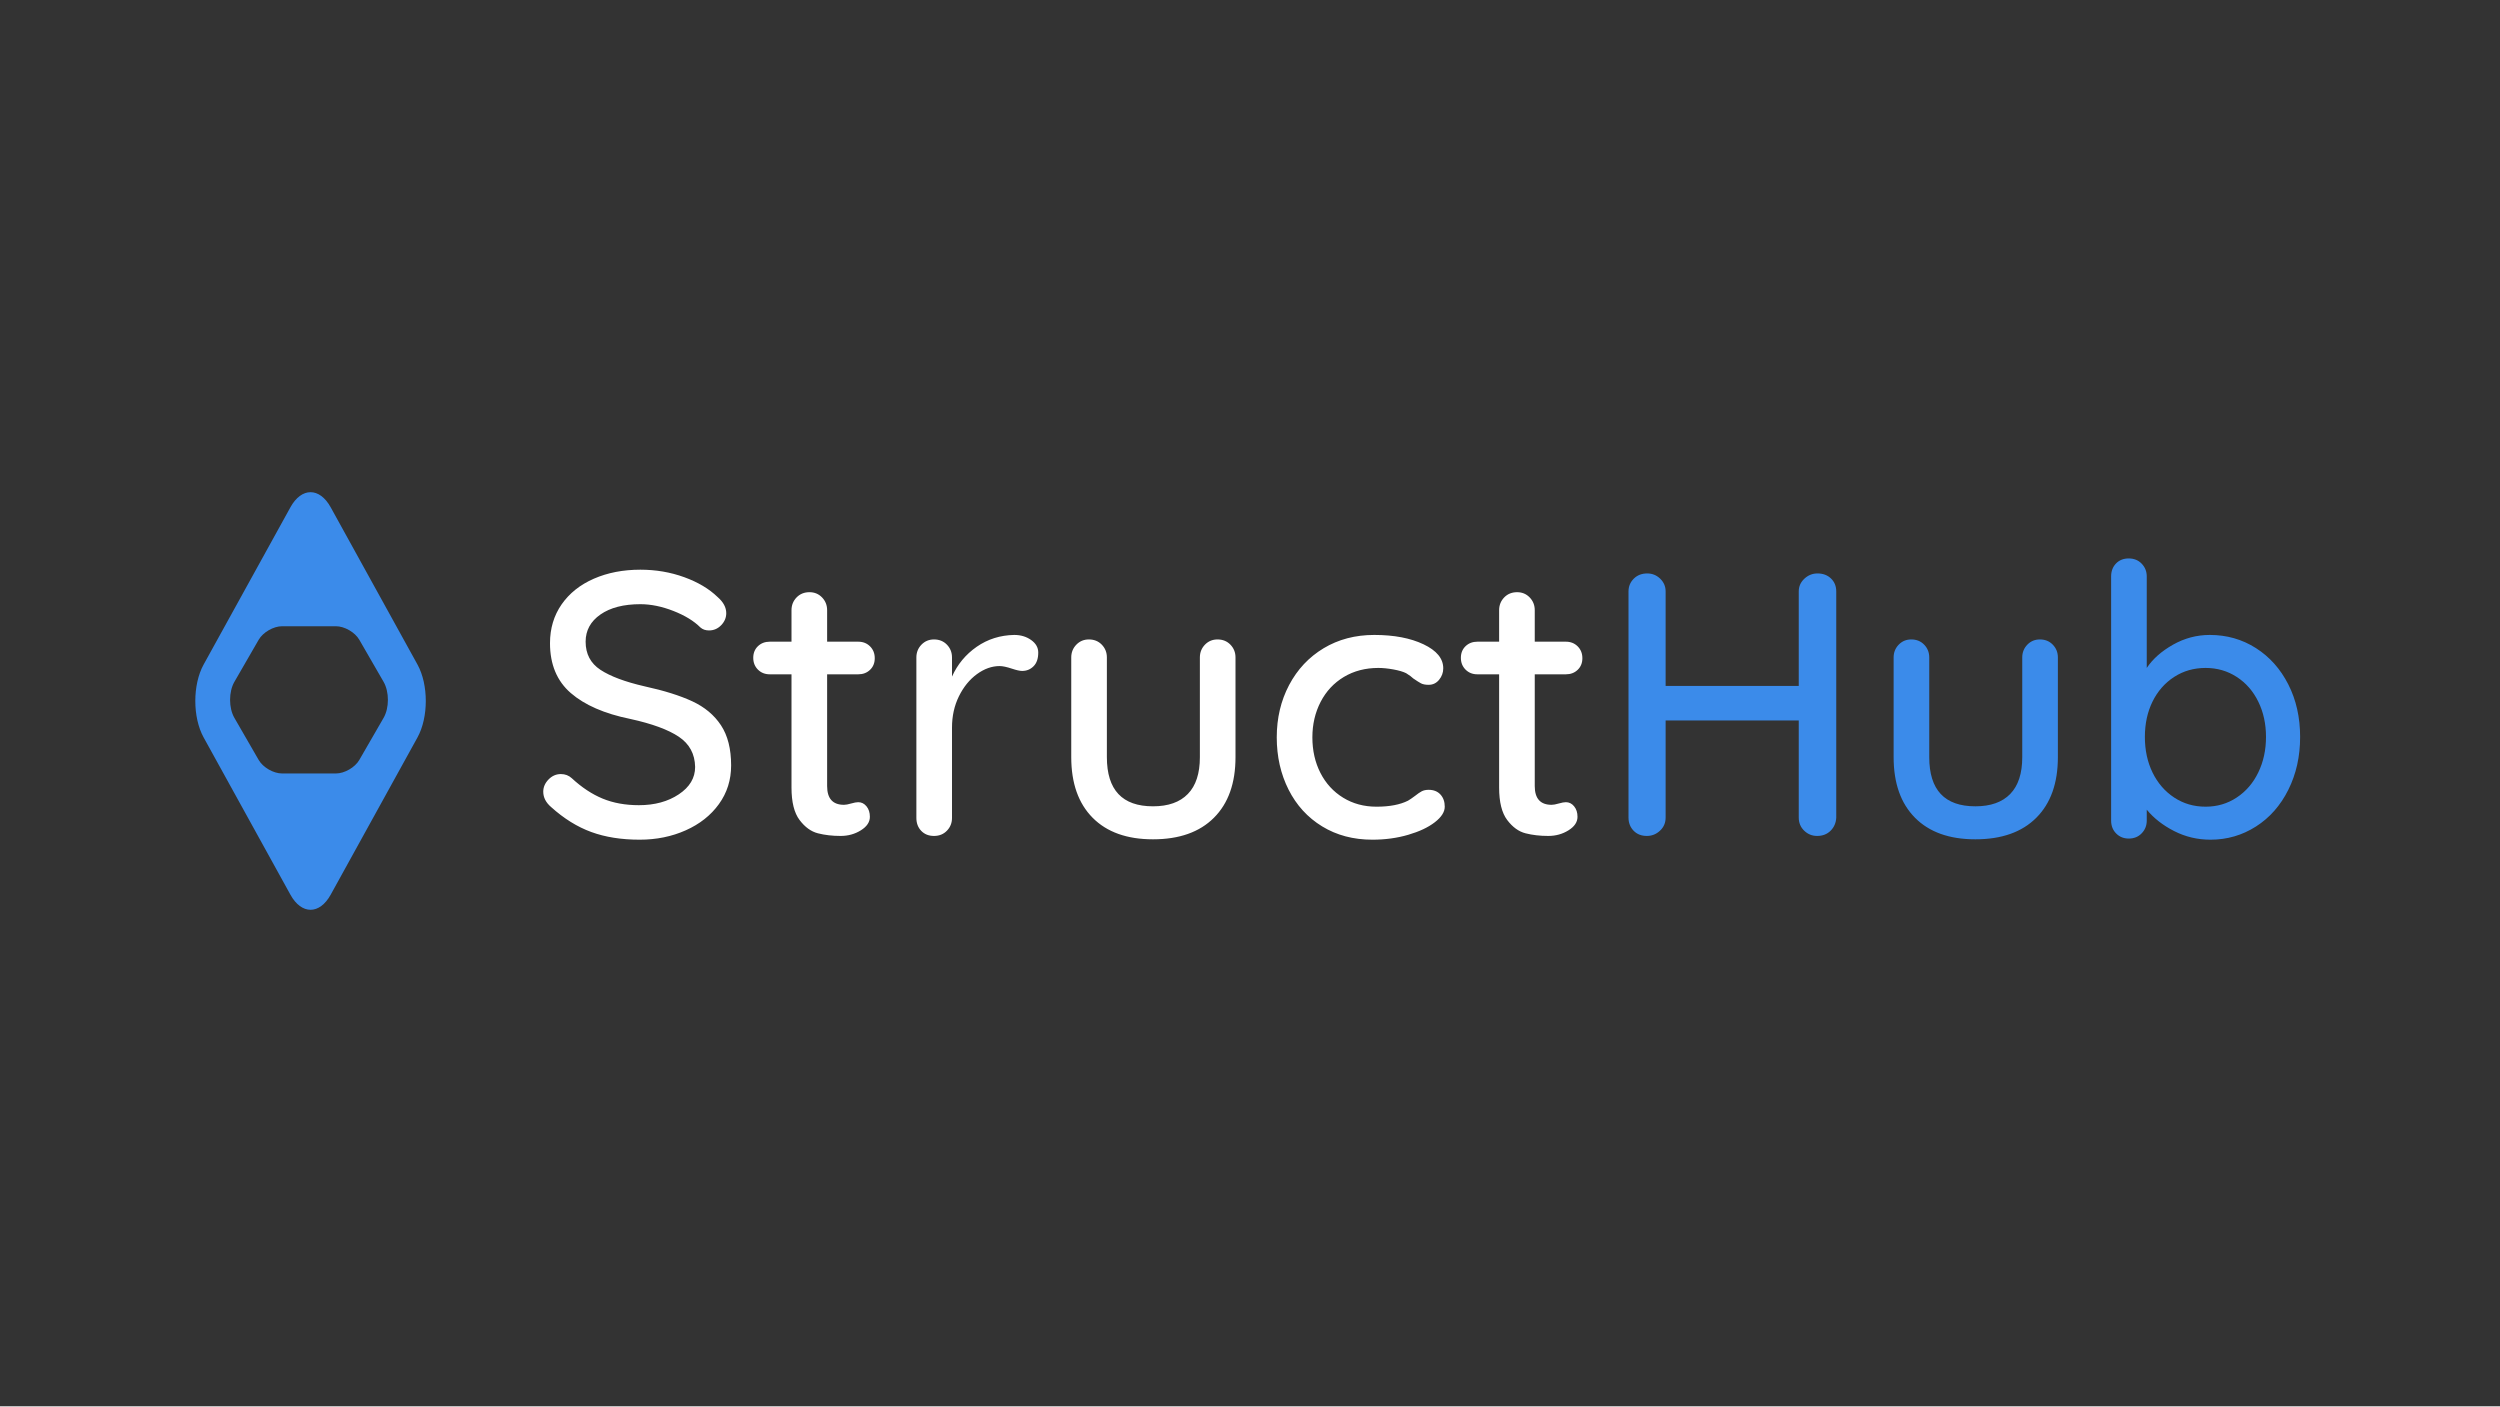
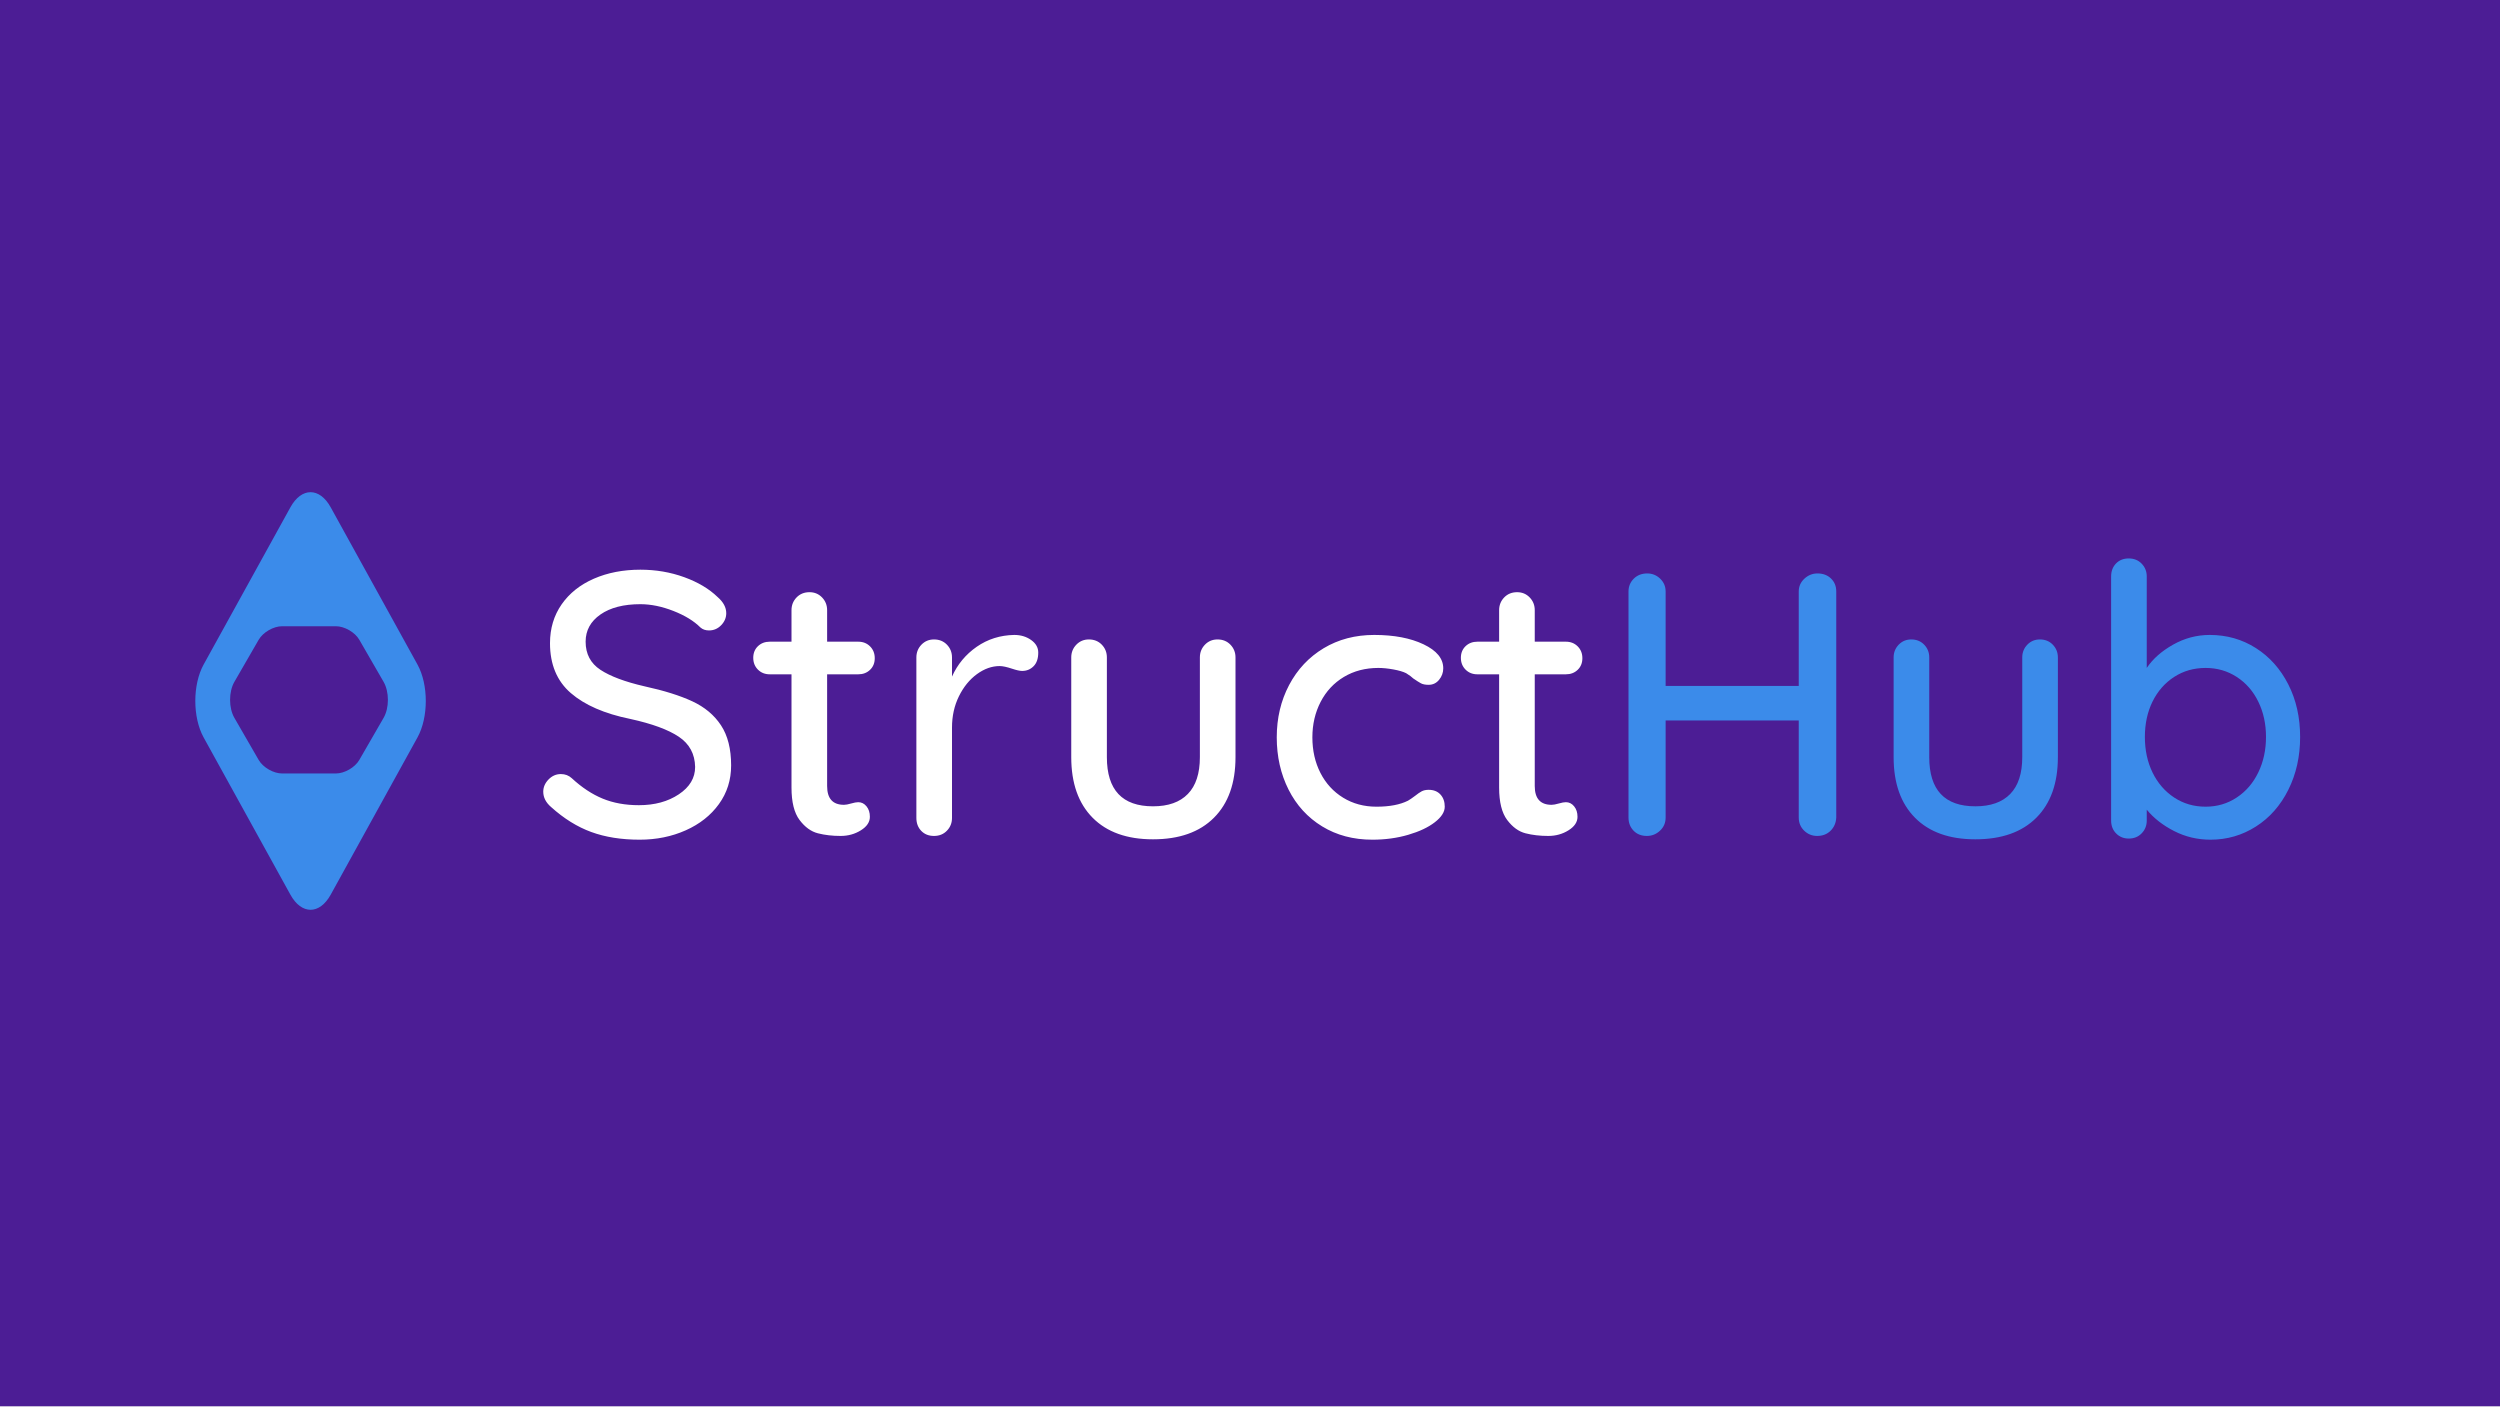
<svg xmlns="http://www.w3.org/2000/svg" width="480" height="270" viewBox="0 0 480 270">
-   <rect x="0" y="0" width="480" height="270" fill="#333" />
+   <rect x="0" y="0" width="480" height="270" fill="#4c1d95" />
  <g transform="translate(37.5 94.5)">
    <path fill="#fff" d="M76.02,65.244 C73.332,64.26 70.764,62.664 68.316,60.456 C67.308,59.592 66.804,58.608 66.804,57.504 C66.804,56.64 67.14,55.86 67.812,55.164 C68.484,54.468 69.276,54.12 70.188,54.12 C71.004,54.12 71.7,54.384 72.276,54.912 C74.196,56.688 76.176,57.996 78.216,58.836 C80.256,59.676 82.572,60.096 85.164,60.096 C88.188,60.096 90.744,59.4 92.832,58.008 C94.92,56.616 95.964,54.864 95.964,52.752 C95.916,50.256 94.872,48.324 92.832,46.956 C90.792,45.588 87.684,44.448 83.508,43.536 C78.564,42.528 74.76,40.872 72.096,38.568 C69.432,36.264 68.1,33.072 68.1,28.992 C68.1,26.16 68.844,23.676 70.332,21.54 C71.82,19.404 73.884,17.76 76.524,16.608 C79.164,15.456 82.14,14.88 85.452,14.88 C88.428,14.88 91.236,15.36 93.876,16.32 C96.516,17.28 98.652,18.552 100.284,20.136 C101.388,21.096 101.94,22.128 101.94,23.232 C101.94,24.096 101.616,24.864 100.968,25.536 C100.32,26.208 99.54,26.544 98.628,26.544 C97.956,26.544 97.404,26.352 96.972,25.968 C95.724,24.72 93.996,23.664 91.788,22.8 C89.58,21.936 87.468,21.504 85.452,21.504 C82.236,21.504 79.68,22.164 77.784,23.484 C75.888,24.804 74.94,26.544 74.94,28.704 C74.94,31.056 75.888,32.856 77.784,34.104 C79.68,35.352 82.5,36.408 86.244,37.272 C89.988,38.088 93.048,39.048 95.424,40.152 C97.8,41.256 99.636,42.792 100.932,44.76 C102.228,46.728 102.876,49.296 102.876,52.464 C102.876,55.248 102.096,57.72 100.536,59.88 C98.976,62.04 96.852,63.72 94.164,64.92 C91.476,66.12 88.524,66.72 85.308,66.72 C81.804,66.72 78.708,66.228 76.02,65.244 Z M121.308,34.968 L121.308,56.424 C121.308,58.824 122.388,60.024 124.548,60.024 C124.884,60.024 125.34,59.94 125.916,59.772 C126.492,59.604 126.948,59.52 127.284,59.52 C127.908,59.52 128.436,59.784 128.868,60.312 C129.3,60.84 129.516,61.512 129.516,62.328 C129.516,63.336 128.94,64.2 127.788,64.92 C126.636,65.64 125.34,66 123.9,66 C122.316,66 120.864,65.832 119.544,65.496 C118.224,65.16 117.048,64.308 116.016,62.94 C114.984,61.572 114.468,59.496 114.468,56.712 L114.468,34.968 L110.292,34.968 C109.38,34.968 108.624,34.668 108.024,34.068 C107.424,33.468 107.124,32.712 107.124,31.8 C107.124,30.888 107.424,30.144 108.024,29.568 C108.624,28.992 109.38,28.704 110.292,28.704 L114.468,28.704 L114.468,22.656 C114.468,21.696 114.792,20.88 115.44,20.208 C116.088,19.536 116.916,19.2 117.924,19.2 C118.884,19.2 119.688,19.536 120.336,20.208 C120.984,20.88 121.308,21.696 121.308,22.656 L121.308,28.704 L127.284,28.704 C128.196,28.704 128.952,29.004 129.552,29.604 C130.152,30.204 130.452,30.96 130.452,31.872 C130.452,32.784 130.152,33.528 129.552,34.104 C128.952,34.68 128.196,34.968 127.284,34.968 L121.308,34.968 Z M160.476,28.38 C161.388,29.028 161.844,29.832 161.844,30.792 C161.844,31.944 161.544,32.82 160.944,33.42 C160.344,34.02 159.612,34.32 158.748,34.32 C158.316,34.32 157.668,34.176 156.804,33.888 C155.796,33.552 155.004,33.384 154.428,33.384 C152.94,33.384 151.488,33.9 150.072,34.932 C148.656,35.964 147.504,37.38 146.616,39.18 C145.728,40.98 145.284,42.984 145.284,45.192 L145.284,62.544 C145.284,63.504 144.96,64.32 144.312,64.992 C143.664,65.664 142.836,66 141.828,66 C140.82,66 140.004,65.676 139.38,65.028 C138.756,64.38 138.444,63.552 138.444,62.544 L138.444,31.728 C138.444,30.768 138.768,29.952 139.416,29.28 C140.064,28.608 140.868,28.272 141.828,28.272 C142.836,28.272 143.664,28.608 144.312,29.28 C144.96,29.952 145.284,30.768 145.284,31.728 L145.284,35.4 C146.34,33.048 147.924,31.14 150.036,29.676 C152.148,28.212 154.548,27.456 157.236,27.408 C158.484,27.408 159.564,27.732 160.476,28.38 Z M198.744,29.28 C199.392,29.952 199.716,30.768 199.716,31.728 L199.716,50.88 C199.716,55.872 198.336,59.748 195.576,62.508 C192.816,65.268 188.916,66.648 183.876,66.648 C178.884,66.648 175.02,65.268 172.284,62.508 C169.548,59.748 168.18,55.872 168.18,50.88 L168.18,31.728 C168.18,30.768 168.504,29.952 169.152,29.28 C169.8,28.608 170.604,28.272 171.564,28.272 C172.572,28.272 173.4,28.608 174.048,29.28 C174.696,29.952 175.02,30.768 175.02,31.728 L175.02,50.88 C175.02,57.168 177.972,60.312 183.876,60.312 C186.804,60.312 189.036,59.52 190.572,57.936 C192.108,56.352 192.876,54 192.876,50.88 L192.876,31.728 C192.876,30.768 193.2,29.952 193.848,29.28 C194.496,28.608 195.3,28.272 196.26,28.272 C197.268,28.272 198.096,28.608 198.744,29.28 Z M235.824,29.208 C238.344,30.408 239.604,31.944 239.604,33.816 C239.604,34.632 239.34,35.364 238.812,36.012 C238.284,36.66 237.612,36.984 236.796,36.984 C236.172,36.984 235.68,36.888 235.32,36.696 C234.96,36.504 234.468,36.192 233.844,35.76 C233.556,35.472 233.1,35.136 232.476,34.752 C231.9,34.464 231.084,34.224 230.028,34.032 C228.972,33.84 228.012,33.744 227.148,33.744 C224.652,33.744 222.444,34.32 220.524,35.472 C218.604,36.624 217.116,38.22 216.06,40.26 C215.004,42.3 214.476,44.568 214.476,47.064 C214.476,49.608 214.992,51.888 216.024,53.904 C217.056,55.92 218.508,57.504 220.38,58.656 C222.252,59.808 224.388,60.384 226.788,60.384 C229.284,60.384 231.3,60 232.836,59.232 C233.172,59.04 233.628,58.728 234.204,58.296 C234.684,57.912 235.104,57.624 235.464,57.432 C235.824,57.24 236.268,57.144 236.796,57.144 C237.756,57.144 238.512,57.444 239.064,58.044 C239.616,58.644 239.892,59.424 239.892,60.384 C239.892,61.392 239.256,62.388 237.984,63.372 C236.712,64.356 235.008,65.16 232.872,65.784 C230.736,66.408 228.444,66.72 225.996,66.72 C222.348,66.72 219.132,65.868 216.348,64.164 C213.564,62.46 211.416,60.108 209.904,57.108 C208.392,54.108 207.636,50.76 207.636,47.064 C207.636,43.368 208.428,40.02 210.012,37.02 C211.596,34.02 213.804,31.668 216.636,29.964 C219.468,28.26 222.708,27.408 226.356,27.408 C230.148,27.408 233.304,28.008 235.824,29.208 Z M257.172,34.968 L257.172,56.424 C257.172,58.824 258.252,60.024 260.412,60.024 C260.748,60.024 261.204,59.94 261.78,59.772 C262.356,59.604 262.812,59.52 263.148,59.52 C263.772,59.52 264.3,59.784 264.732,60.312 C265.164,60.84 265.38,61.512 265.38,62.328 C265.38,63.336 264.804,64.2 263.652,64.92 C262.5,65.64 261.204,66 259.764,66 C258.18,66 256.728,65.832 255.408,65.496 C254.088,65.16 252.912,64.308 251.88,62.94 C250.848,61.572 250.332,59.496 250.332,56.712 L250.332,34.968 L246.156,34.968 C245.244,34.968 244.488,34.668 243.888,34.068 C243.288,33.468 242.988,32.712 242.988,31.8 C242.988,30.888 243.288,30.144 243.888,29.568 C244.488,28.992 245.244,28.704 246.156,28.704 L250.332,28.704 L250.332,22.656 C250.332,21.696 250.656,20.88 251.304,20.208 C251.952,19.536 252.78,19.2 253.788,19.2 C254.748,19.2 255.552,19.536 256.2,20.208 C256.848,20.88 257.172,21.696 257.172,22.656 L257.172,28.704 L263.148,28.704 C264.06,28.704 264.816,29.004 265.416,29.604 C266.016,30.204 266.316,30.96 266.316,31.872 C266.316,32.784 266.016,33.528 265.416,34.104 C264.816,34.68 264.06,34.968 263.148,34.968 L257.172,34.968 Z" />
    <path fill="#3B8BEA" d="M314.052,16.572 C314.724,17.22 315.06,18.048 315.06,19.056 L315.06,62.472 C315.012,63.48 314.652,64.32 313.98,64.992 C313.308,65.664 312.444,66 311.388,66 C310.428,66 309.6,65.664 308.904,64.992 C308.208,64.32 307.86,63.48 307.86,62.472 L307.86,43.824 L282.3,43.824 L282.3,62.472 C282.3,63.48 281.94,64.32 281.22,64.992 C280.5,65.664 279.66,66 278.7,66 C277.644,66 276.792,65.664 276.144,64.992 C275.496,64.32 275.172,63.48 275.172,62.472 L275.172,19.056 C275.172,18.096 275.508,17.28 276.18,16.608 C276.852,15.936 277.716,15.6 278.772,15.6 C279.732,15.6 280.56,15.936 281.256,16.608 C281.952,17.28 282.3,18.096 282.3,19.056 L282.3,37.2 L307.86,37.2 L307.86,19.056 C307.86,18.096 308.22,17.28 308.94,16.608 C309.66,15.936 310.5,15.6 311.46,15.6 C312.516,15.6 313.38,15.924 314.052,16.572 Z M356.64,29.28 C357.288,29.952 357.612,30.768 357.612,31.728 L357.612,50.88 C357.612,55.872 356.232,59.748 353.472,62.508 C350.712,65.268 346.812,66.648 341.772,66.648 C336.78,66.648 332.916,65.268 330.18,62.508 C327.444,59.748 326.076,55.872 326.076,50.88 L326.076,31.728 C326.076,30.768 326.4,29.952 327.048,29.28 C327.696,28.608 328.5,28.272 329.46,28.272 C330.468,28.272 331.296,28.608 331.944,29.28 C332.592,29.952 332.916,30.768 332.916,31.728 L332.916,50.88 C332.916,57.168 335.868,60.312 341.772,60.312 C344.7,60.312 346.932,59.52 348.468,57.936 C350.004,56.352 350.772,54 350.772,50.88 L350.772,31.728 C350.772,30.768 351.096,29.952 351.744,29.28 C352.392,28.608 353.196,28.272 354.156,28.272 C355.164,28.272 355.992,28.608 356.64,29.28 Z M395.628,29.928 C398.268,31.608 400.344,33.936 401.856,36.912 C403.368,39.888 404.124,43.248 404.124,46.992 C404.124,50.736 403.368,54.12 401.856,57.144 C400.344,60.168 398.268,62.52 395.628,64.2 C392.988,65.88 390.084,66.72 386.916,66.72 C384.42,66.72 382.092,66.168 379.932,65.064 C377.772,63.96 376.02,62.592 374.676,60.96 L374.676,63.048 C374.676,64.008 374.352,64.824 373.704,65.496 C373.056,66.168 372.228,66.504 371.22,66.504 C370.26,66.504 369.456,66.18 368.808,65.532 C368.16,64.884 367.836,64.056 367.836,63.048 L367.836,16.176 C367.836,15.168 368.148,14.34 368.772,13.692 C369.396,13.044 370.212,12.72 371.22,12.72 C372.228,12.72 373.056,13.056 373.704,13.728 C374.352,14.4 374.676,15.216 374.676,16.176 L374.676,33.744 C375.828,32.016 377.508,30.528 379.716,29.28 C381.924,28.032 384.276,27.408 386.772,27.408 C390.036,27.408 392.988,28.248 395.628,29.928 Z M391.956,58.62 C393.732,57.444 395.112,55.836 396.096,53.796 C397.08,51.756 397.572,49.488 397.572,46.992 C397.572,44.496 397.08,42.24 396.096,40.224 C395.112,38.208 393.732,36.624 391.956,35.472 C390.18,34.32 388.188,33.744 385.98,33.744 C383.724,33.744 381.708,34.32 379.932,35.472 C378.156,36.624 376.776,38.196 375.792,40.188 C374.808,42.18 374.316,44.448 374.316,46.992 C374.316,49.536 374.808,51.816 375.792,53.832 C376.776,55.848 378.156,57.444 379.932,58.62 C381.708,59.796 383.724,60.384 385.98,60.384 C388.188,60.384 390.18,59.796 391.956,58.62 Z M18.261,2.898 C20.396,-0.97 23.861,-0.962 25.991,2.898 L42.654,33.087 C44.788,36.955 44.784,43.233 42.654,47.093 L25.991,77.283 C23.857,81.15 20.392,81.142 18.261,77.283 L1.599,47.093 C-0.535,43.225 -0.531,36.947 1.599,33.087 L18.261,2.898 Z M26.994,25.738 L16.66,25.738 C15.002,25.738 12.996,26.899 12.169,28.331 L7.502,36.415 C6.402,38.32 6.399,41.421 7.502,43.33 L12.169,51.415 C12.998,52.85 15.006,54.007 16.66,54.007 L26.994,54.007 C28.651,54.007 30.657,52.846 31.484,51.415 L36.151,43.33 C37.251,41.426 37.254,38.325 36.151,36.415 L31.484,28.331 C30.655,26.895 28.647,25.738 26.994,25.738 Z" />
  </g>
</svg>
